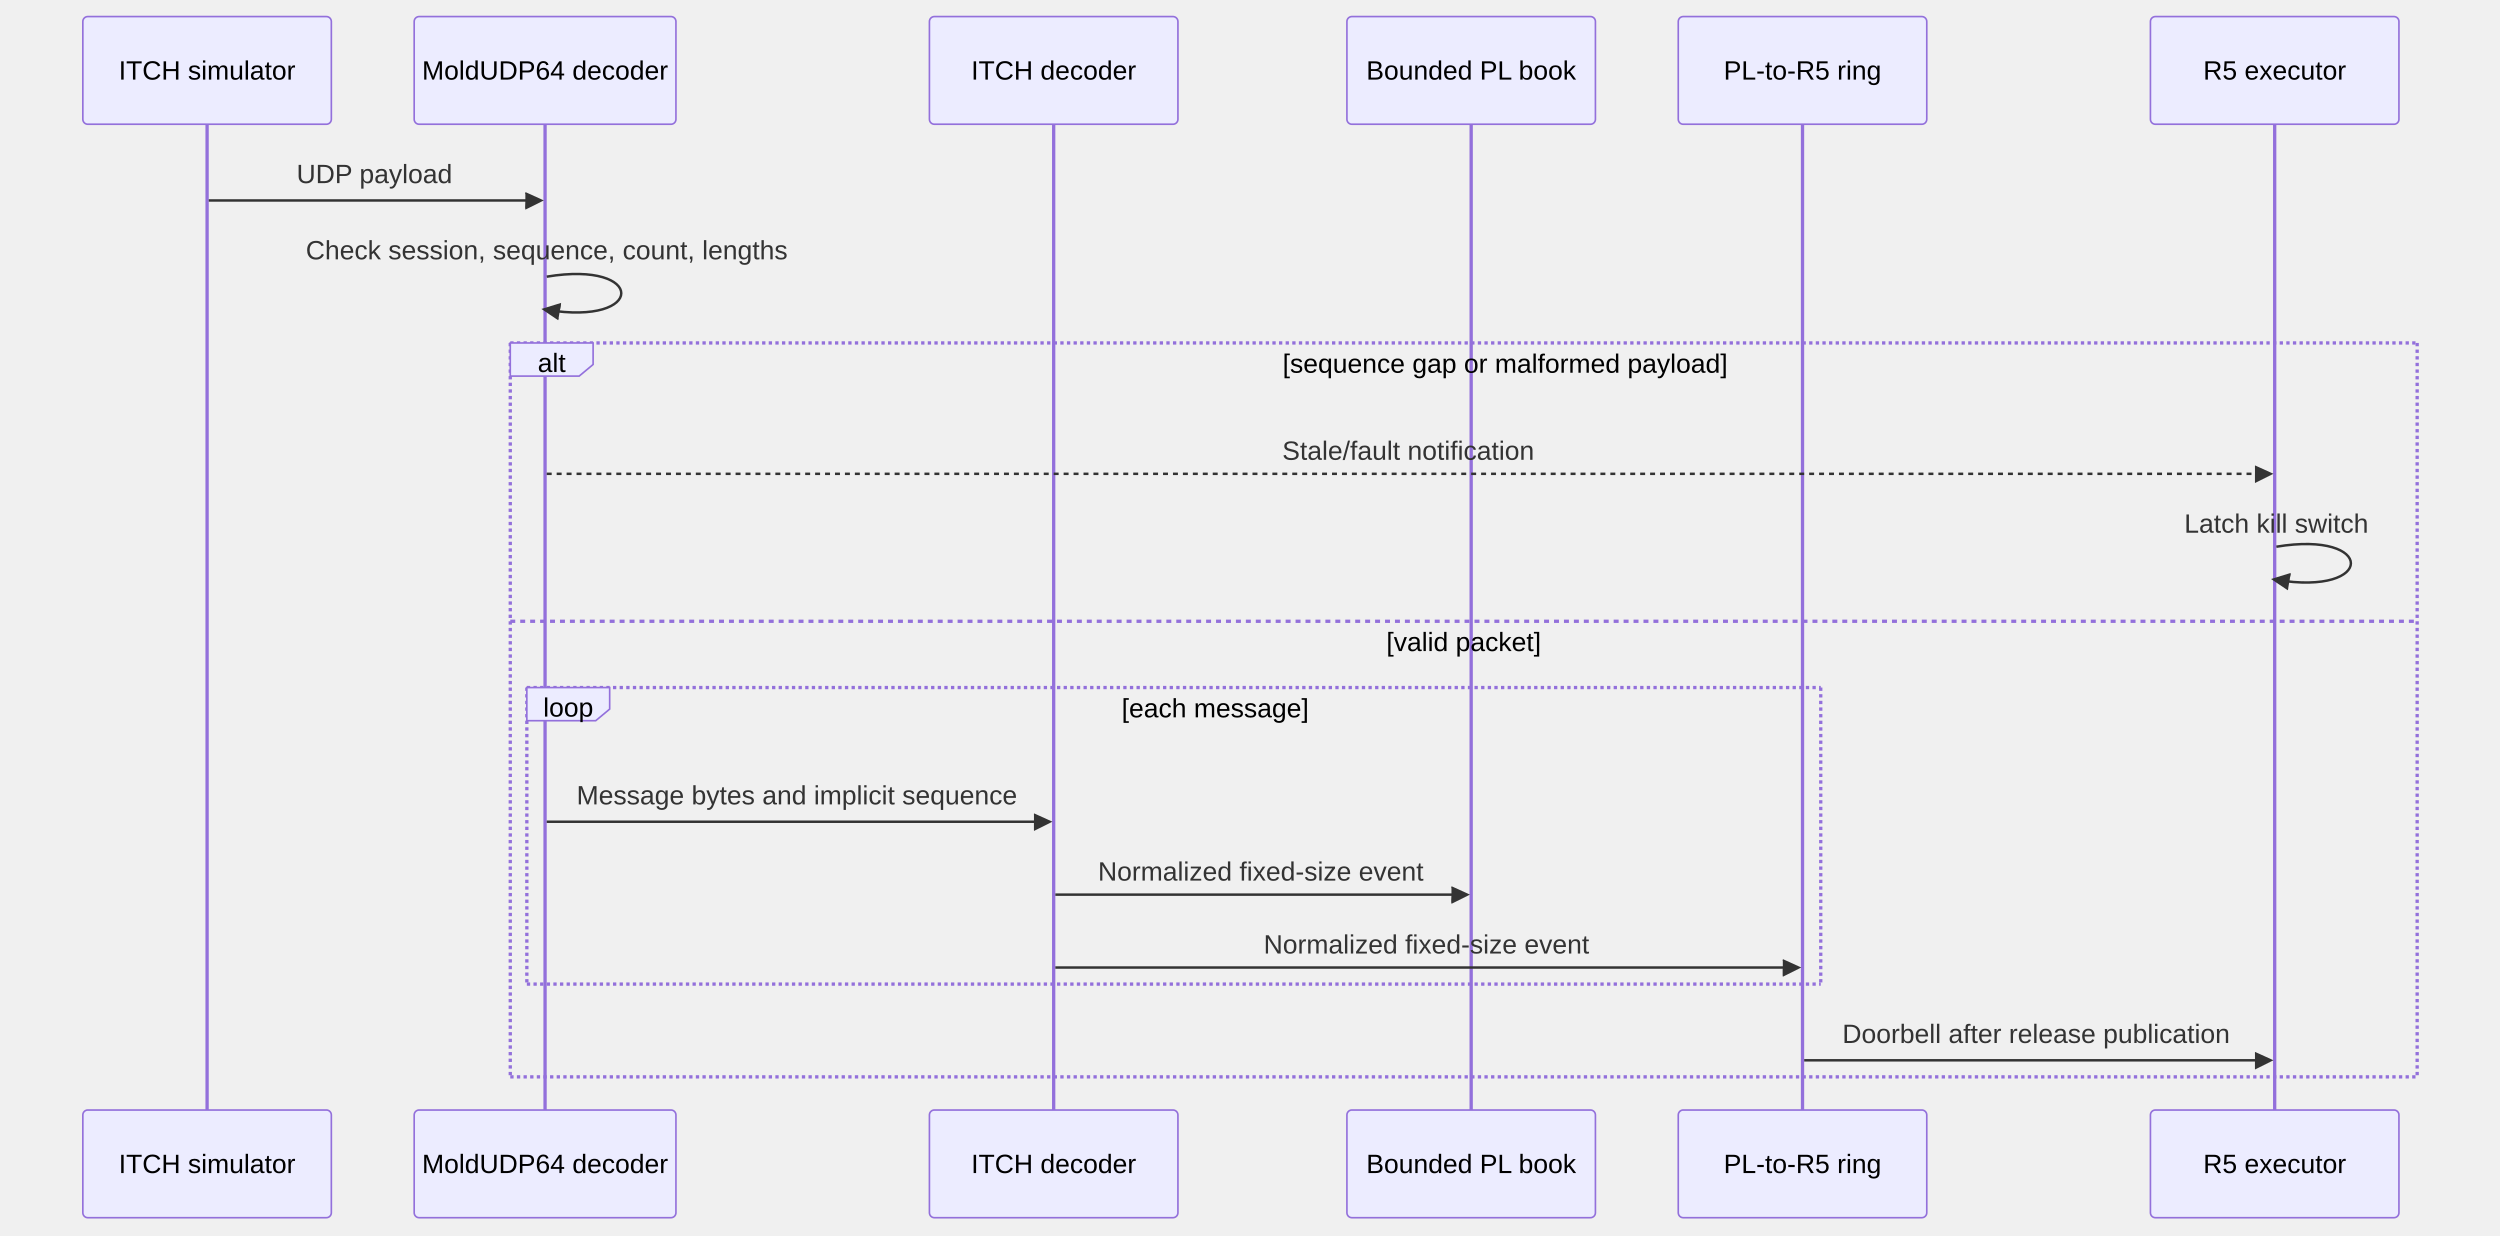
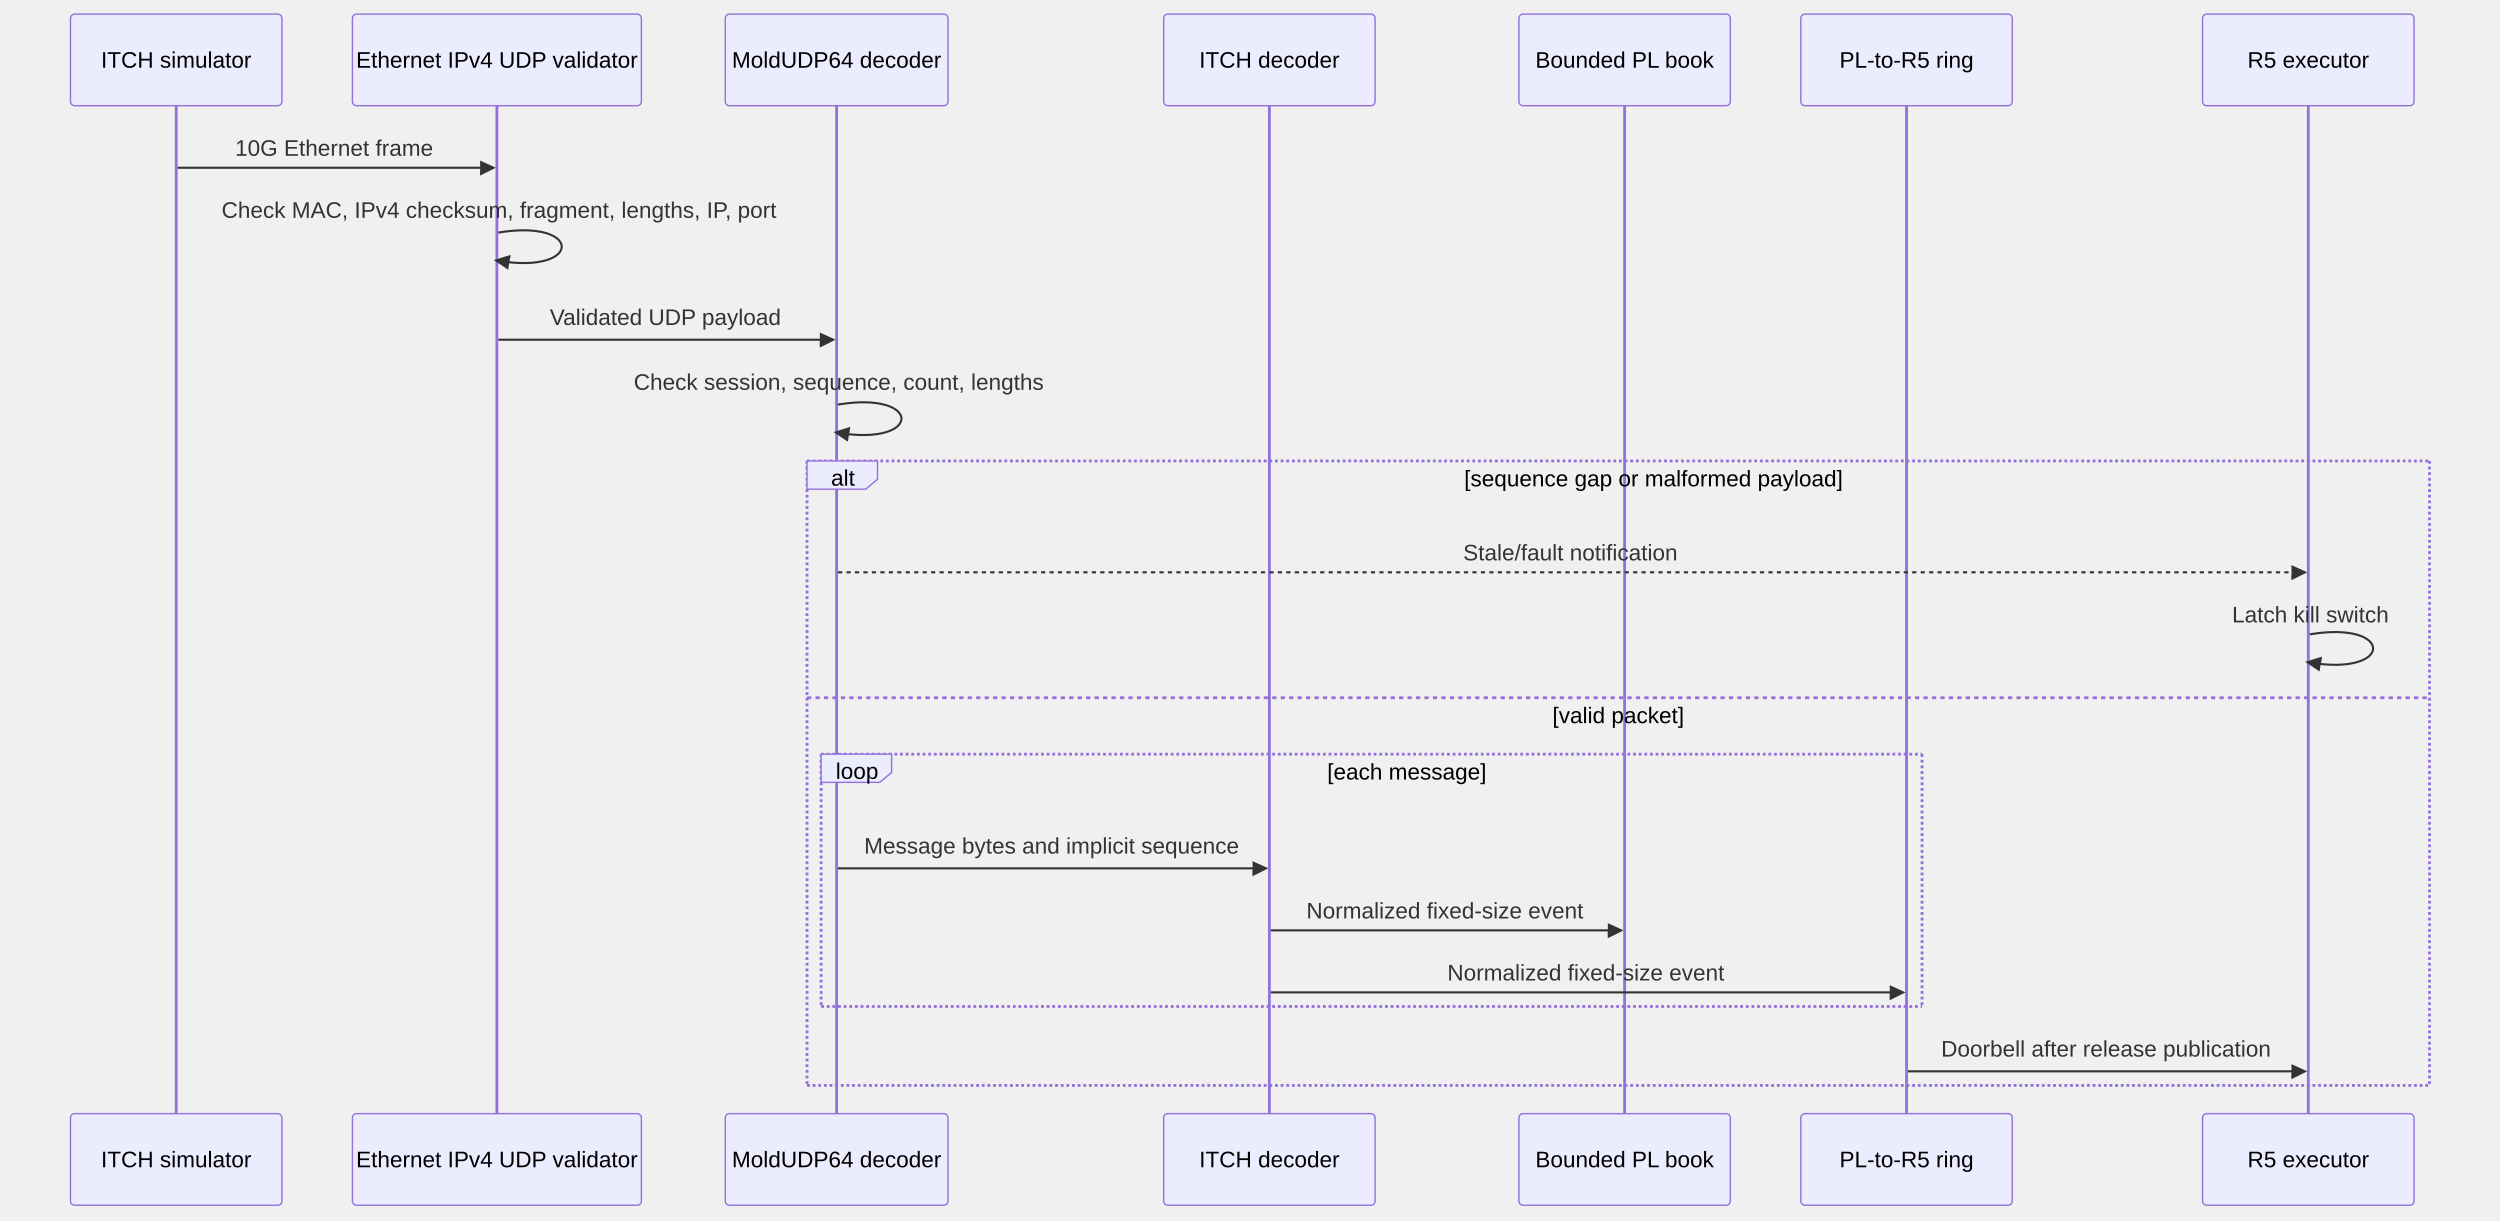
- <svg xmlns="http://www.w3.org/2000/svg" id="my-svg" width="100%" style="max-width: 1509px; background-color: transparent;" viewBox="-50 -10 1509 746" role="graphics-document document" aria-roledescription="sequence">
-   <g>
-     <rect x="1248" y="660" fill="#eaeaea" stroke="#666" width="150" height="65" name="Exec" rx="3" ry="3" class="actor actor-bottom" />
-     <text x="1323" y="692.5" dominant-baseline="central" alignment-baseline="central" class="actor actor-box" style="text-anchor: middle; font-size: 16px; font-weight: 400;">
-       <tspan x="1323" dy="0">R5 executor</tspan>
-     </text>
-   </g>
-   <g>
-     <rect x="963" y="660" fill="#eaeaea" stroke="#666" width="150" height="65" name="Ring" rx="3" ry="3" class="actor actor-bottom" />
-     <text x="1038" y="692.5" dominant-baseline="central" alignment-baseline="central" class="actor actor-box" style="text-anchor: middle; font-size: 16px; font-weight: 400;">
-       <tspan x="1038" dy="0">PL-to-R5 ring</tspan>
-     </text>
-   </g>
-   <g>
-     <rect x="763" y="660" fill="#eaeaea" stroke="#666" width="150" height="65" name="Book" rx="3" ry="3" class="actor actor-bottom" />
-     <text x="838" y="692.5" dominant-baseline="central" alignment-baseline="central" class="actor actor-box" style="text-anchor: middle; font-size: 16px; font-weight: 400;">
-       <tspan x="838" dy="0">Bounded PL book</tspan>
-     </text>
-   </g>
-   <g>
-     <rect x="511" y="660" fill="#eaeaea" stroke="#666" width="150" height="65" name="Itch" rx="3" ry="3" class="actor actor-bottom" />
-     <text x="586" y="692.5" dominant-baseline="central" alignment-baseline="central" class="actor actor-box" style="text-anchor: middle; font-size: 16px; font-weight: 400;">
-       <tspan x="586" dy="0">ITCH decoder</tspan>
-     </text>
-   </g>
-   <g>
-     <rect x="200" y="660" fill="#eaeaea" stroke="#666" width="158" height="65" name="Mold" rx="3" ry="3" class="actor actor-bottom" />
-     <text x="279" y="692.5" dominant-baseline="central" alignment-baseline="central" class="actor actor-box" style="text-anchor: middle; font-size: 16px; font-weight: 400;">
-       <tspan x="279" dy="0">MoldUDP64 decoder</tspan>
-     </text>
-   </g>
-   <g>
-     <rect x="0" y="660" fill="#eaeaea" stroke="#666" width="150" height="65" name="Sim" rx="3" ry="3" class="actor actor-bottom" />
-     <text x="75" y="692.5" dominant-baseline="central" alignment-baseline="central" class="actor actor-box" style="text-anchor: middle; font-size: 16px; font-weight: 400;">
+ <svg xmlns="http://www.w3.org/2000/svg" id="my-svg" width="100%" style="max-width: 1773.5px; background-color: transparent;" viewBox="-50 -10 1773.5 866" role="graphics-document document" aria-roledescription="sequence">
+   <g>
+     <rect x="1512.5" y="780" fill="#eaeaea" stroke="#666" width="150" height="65" name="Exec" rx="3" ry="3" class="actor actor-bottom" />
+     <text x="1587.5" y="812.5" dominant-baseline="central" alignment-baseline="central" class="actor actor-box" style="text-anchor: middle; font-size: 16px; font-weight: 400;">
+       <tspan x="1587.5" dy="0">R5 executor</tspan>
+     </text>
+   </g>
+   <g>
+     <rect x="1227.5" y="780" fill="#eaeaea" stroke="#666" width="150" height="65" name="Ring" rx="3" ry="3" class="actor actor-bottom" />
+     <text x="1302.5" y="812.5" dominant-baseline="central" alignment-baseline="central" class="actor actor-box" style="text-anchor: middle; font-size: 16px; font-weight: 400;">
+       <tspan x="1302.5" dy="0">PL-to-R5 ring</tspan>
+     </text>
+   </g>
+   <g>
+     <rect x="1027.5" y="780" fill="#eaeaea" stroke="#666" width="150" height="65" name="Book" rx="3" ry="3" class="actor actor-bottom" />
+     <text x="1102.5" y="812.5" dominant-baseline="central" alignment-baseline="central" class="actor actor-box" style="text-anchor: middle; font-size: 16px; font-weight: 400;">
+       <tspan x="1102.5" dy="0">Bounded PL book</tspan>
+     </text>
+   </g>
+   <g>
+     <rect x="775.5" y="780" fill="#eaeaea" stroke="#666" width="150" height="65" name="Itch" rx="3" ry="3" class="actor actor-bottom" />
+     <text x="850.5" y="812.5" dominant-baseline="central" alignment-baseline="central" class="actor actor-box" style="text-anchor: middle; font-size: 16px; font-weight: 400;">
+       <tspan x="850.5" dy="0">ITCH decoder</tspan>
+     </text>
+   </g>
+   <g>
+     <rect x="464.5" y="780" fill="#eaeaea" stroke="#666" width="158" height="65" name="Mold" rx="3" ry="3" class="actor actor-bottom" />
+     <text x="543.5" y="812.5" dominant-baseline="central" alignment-baseline="central" class="actor actor-box" style="text-anchor: middle; font-size: 16px; font-weight: 400;">
+       <tspan x="543.5" dy="0">MoldUDP64 decoder</tspan>
+     </text>
+   </g>
+   <g>
+     <rect x="200" y="780" fill="#eaeaea" stroke="#666" width="205" height="65" name="UDP" rx="3" ry="3" class="actor actor-bottom" />
+     <text x="302.5" y="812.5" dominant-baseline="central" alignment-baseline="central" class="actor actor-box" style="text-anchor: middle; font-size: 16px; font-weight: 400;">
+       <tspan x="302.5" dy="0">Ethernet IPv4 UDP validator</tspan>
+     </text>
+   </g>
+   <g>
+     <rect x="0" y="780" fill="#eaeaea" stroke="#666" width="150" height="65" name="Sim" rx="3" ry="3" class="actor actor-bottom" />
+     <text x="75" y="812.5" dominant-baseline="central" alignment-baseline="central" class="actor actor-box" style="text-anchor: middle; font-size: 16px; font-weight: 400;">
      <tspan x="75" dy="0">ITCH simulator</tspan>
    </text>
  </g>
  <g>
-     <line id="actor5" x1="1323" y1="65" x2="1323" y2="660" class="actor-line 200" stroke-width="0.5px" stroke="#999" name="Exec" data-et="life-line" data-id="Exec" />
-     <g id="root-5" data-et="participant" data-type="participant" data-id="Exec">
-       <rect x="1248" y="0" fill="#eaeaea" stroke="#666" width="150" height="65" name="Exec" rx="3" ry="3" class="actor actor-top" />
-       <text x="1323" y="32.5" dominant-baseline="central" alignment-baseline="central" class="actor actor-box" style="text-anchor: middle; font-size: 16px; font-weight: 400;">
-         <tspan x="1323" dy="0">R5 executor</tspan>
-       </text>
-     </g>
-   </g>
-   <g>
-     <line id="actor4" x1="1038" y1="65" x2="1038" y2="660" class="actor-line 200" stroke-width="0.5px" stroke="#999" name="Ring" data-et="life-line" data-id="Ring" />
-     <g id="root-4" data-et="participant" data-type="participant" data-id="Ring">
-       <rect x="963" y="0" fill="#eaeaea" stroke="#666" width="150" height="65" name="Ring" rx="3" ry="3" class="actor actor-top" />
-       <text x="1038" y="32.5" dominant-baseline="central" alignment-baseline="central" class="actor actor-box" style="text-anchor: middle; font-size: 16px; font-weight: 400;">
-         <tspan x="1038" dy="0">PL-to-R5 ring</tspan>
-       </text>
-     </g>
-   </g>
-   <g>
-     <line id="actor3" x1="838" y1="65" x2="838" y2="660" class="actor-line 200" stroke-width="0.5px" stroke="#999" name="Book" data-et="life-line" data-id="Book" />
-     <g id="root-3" data-et="participant" data-type="participant" data-id="Book">
-       <rect x="763" y="0" fill="#eaeaea" stroke="#666" width="150" height="65" name="Book" rx="3" ry="3" class="actor actor-top" />
-       <text x="838" y="32.5" dominant-baseline="central" alignment-baseline="central" class="actor actor-box" style="text-anchor: middle; font-size: 16px; font-weight: 400;">
-         <tspan x="838" dy="0">Bounded PL book</tspan>
-       </text>
-     </g>
-   </g>
-   <g>
-     <line id="actor2" x1="586" y1="65" x2="586" y2="660" class="actor-line 200" stroke-width="0.5px" stroke="#999" name="Itch" data-et="life-line" data-id="Itch" />
-     <g id="root-2" data-et="participant" data-type="participant" data-id="Itch">
-       <rect x="511" y="0" fill="#eaeaea" stroke="#666" width="150" height="65" name="Itch" rx="3" ry="3" class="actor actor-top" />
-       <text x="586" y="32.5" dominant-baseline="central" alignment-baseline="central" class="actor actor-box" style="text-anchor: middle; font-size: 16px; font-weight: 400;">
-         <tspan x="586" dy="0">ITCH decoder</tspan>
-       </text>
-     </g>
-   </g>
-   <g>
-     <line id="actor1" x1="279" y1="65" x2="279" y2="660" class="actor-line 200" stroke-width="0.5px" stroke="#999" name="Mold" data-et="life-line" data-id="Mold" />
-     <g id="root-1" data-et="participant" data-type="participant" data-id="Mold">
-       <rect x="200" y="0" fill="#eaeaea" stroke="#666" width="158" height="65" name="Mold" rx="3" ry="3" class="actor actor-top" />
-       <text x="279" y="32.5" dominant-baseline="central" alignment-baseline="central" class="actor actor-box" style="text-anchor: middle; font-size: 16px; font-weight: 400;">
-         <tspan x="279" dy="0">MoldUDP64 decoder</tspan>
-       </text>
-     </g>
-   </g>
-   <g>
-     <line id="actor0" x1="75" y1="65" x2="75" y2="660" class="actor-line 200" stroke-width="0.5px" stroke="#999" name="Sim" data-et="life-line" data-id="Sim" />
+     <line id="actor6" x1="1587.5" y1="65" x2="1587.5" y2="780" class="actor-line 200" stroke-width="0.5px" stroke="#999" name="Exec" data-et="life-line" data-id="Exec" />
+     <g id="root-6" data-et="participant" data-type="participant" data-id="Exec">
+       <rect x="1512.5" y="0" fill="#eaeaea" stroke="#666" width="150" height="65" name="Exec" rx="3" ry="3" class="actor actor-top" />
+       <text x="1587.5" y="32.5" dominant-baseline="central" alignment-baseline="central" class="actor actor-box" style="text-anchor: middle; font-size: 16px; font-weight: 400;">
+         <tspan x="1587.5" dy="0">R5 executor</tspan>
+       </text>
+     </g>
+   </g>
+   <g>
+     <line id="actor5" x1="1302.5" y1="65" x2="1302.5" y2="780" class="actor-line 200" stroke-width="0.5px" stroke="#999" name="Ring" data-et="life-line" data-id="Ring" />
+     <g id="root-5" data-et="participant" data-type="participant" data-id="Ring">
+       <rect x="1227.5" y="0" fill="#eaeaea" stroke="#666" width="150" height="65" name="Ring" rx="3" ry="3" class="actor actor-top" />
+       <text x="1302.5" y="32.5" dominant-baseline="central" alignment-baseline="central" class="actor actor-box" style="text-anchor: middle; font-size: 16px; font-weight: 400;">
+         <tspan x="1302.5" dy="0">PL-to-R5 ring</tspan>
+       </text>
+     </g>
+   </g>
+   <g>
+     <line id="actor4" x1="1102.5" y1="65" x2="1102.5" y2="780" class="actor-line 200" stroke-width="0.5px" stroke="#999" name="Book" data-et="life-line" data-id="Book" />
+     <g id="root-4" data-et="participant" data-type="participant" data-id="Book">
+       <rect x="1027.5" y="0" fill="#eaeaea" stroke="#666" width="150" height="65" name="Book" rx="3" ry="3" class="actor actor-top" />
+       <text x="1102.5" y="32.5" dominant-baseline="central" alignment-baseline="central" class="actor actor-box" style="text-anchor: middle; font-size: 16px; font-weight: 400;">
+         <tspan x="1102.5" dy="0">Bounded PL book</tspan>
+       </text>
+     </g>
+   </g>
+   <g>
+     <line id="actor3" x1="850.5" y1="65" x2="850.5" y2="780" class="actor-line 200" stroke-width="0.5px" stroke="#999" name="Itch" data-et="life-line" data-id="Itch" />
+     <g id="root-3" data-et="participant" data-type="participant" data-id="Itch">
+       <rect x="775.5" y="0" fill="#eaeaea" stroke="#666" width="150" height="65" name="Itch" rx="3" ry="3" class="actor actor-top" />
+       <text x="850.5" y="32.5" dominant-baseline="central" alignment-baseline="central" class="actor actor-box" style="text-anchor: middle; font-size: 16px; font-weight: 400;">
+         <tspan x="850.5" dy="0">ITCH decoder</tspan>
+       </text>
+     </g>
+   </g>
+   <g>
+     <line id="actor2" x1="543.5" y1="65" x2="543.5" y2="780" class="actor-line 200" stroke-width="0.5px" stroke="#999" name="Mold" data-et="life-line" data-id="Mold" />
+     <g id="root-2" data-et="participant" data-type="participant" data-id="Mold">
+       <rect x="464.5" y="0" fill="#eaeaea" stroke="#666" width="158" height="65" name="Mold" rx="3" ry="3" class="actor actor-top" />
+       <text x="543.5" y="32.5" dominant-baseline="central" alignment-baseline="central" class="actor actor-box" style="text-anchor: middle; font-size: 16px; font-weight: 400;">
+         <tspan x="543.5" dy="0">MoldUDP64 decoder</tspan>
+       </text>
+     </g>
+   </g>
+   <g>
+     <line id="actor1" x1="302.5" y1="65" x2="302.5" y2="780" class="actor-line 200" stroke-width="0.5px" stroke="#999" name="UDP" data-et="life-line" data-id="UDP" />
+     <g id="root-1" data-et="participant" data-type="participant" data-id="UDP">
+       <rect x="200" y="0" fill="#eaeaea" stroke="#666" width="205" height="65" name="UDP" rx="3" ry="3" class="actor actor-top" />
+       <text x="302.5" y="32.5" dominant-baseline="central" alignment-baseline="central" class="actor actor-box" style="text-anchor: middle; font-size: 16px; font-weight: 400;">
+         <tspan x="302.5" dy="0">Ethernet IPv4 UDP validator</tspan>
+       </text>
+     </g>
+   </g>
+   <g>
+     <line id="actor0" x1="75" y1="65" x2="75" y2="780" class="actor-line 200" stroke-width="0.5px" stroke="#999" name="Sim" data-et="life-line" data-id="Sim" />
    <g id="root-0" data-et="participant" data-type="participant" data-id="Sim">
      <rect x="0" y="0" fill="#eaeaea" stroke="#666" width="150" height="65" name="Sim" rx="3" ry="3" class="actor actor-top" />
      <text x="75" y="32.5" dominant-baseline="central" alignment-baseline="central" class="actor actor-box" style="text-anchor: middle; font-size: 16px; font-weight: 400;">
        <tspan x="75" dy="0">ITCH simulator</tspan>
      </text>
    </g>
  </g>
  <style>#my-svg{font-family:"trebuchet ms",verdana,arial,sans-serif;font-size:16px;fill:#333;}@keyframes edge-animation-frame{from{stroke-dashoffset:0;}}@keyframes dash{to{stroke-dashoffset:0;}}#my-svg .edge-animation-slow{stroke-dasharray:9,5!important;stroke-dashoffset:900;animation:dash 50s linear infinite;stroke-linecap:round;}#my-svg .edge-animation-fast{stroke-dasharray:9,5!important;stroke-dashoffset:900;animation:dash 20s linear infinite;stroke-linecap:round;}#my-svg .error-icon{fill:#552222;}#my-svg .error-text{fill:#552222;stroke:#552222;}#my-svg .edge-thickness-normal{stroke-width:1px;}#my-svg .edge-thickness-thick{stroke-width:3.5px;}#my-svg .edge-pattern-solid{stroke-dasharray:0;}#my-svg .edge-thickness-invisible{stroke-width:0;fill:none;}#my-svg .edge-pattern-dashed{stroke-dasharray:3;}#my-svg .edge-pattern-dotted{stroke-dasharray:2;}#my-svg .marker{fill:#333333;stroke:#333333;}#my-svg .marker.cross{stroke:#333333;}#my-svg svg{font-family:"trebuchet ms",verdana,arial,sans-serif;font-size:16px;}#my-svg p{margin:0;}#my-svg .actor{stroke:#9370DB;fill:#ECECFF;stroke-width:1;}#my-svg rect.actor.outer-path[data-look="neo"]{filter:drop-shadow(1px 2px 2px rgba(185, 185, 185, 1));}#my-svg rect.note[data-look="neo"]{stroke:#aaaa33;fill:#fff5ad;filter:drop-shadow(1px 2px 2px rgba(185, 185, 185, 1));}#my-svg text.actor&gt;tspan{fill:black;stroke:none;}#my-svg .actor-line{stroke:#9370DB;}#my-svg .innerArc{stroke-width:1.5;stroke-dasharray:none;}#my-svg .messageLine0{stroke-width:1.5;stroke-dasharray:none;stroke:#333;}#my-svg .messageLine1{stroke-width:1.5;stroke-dasharray:2,2;stroke:#333;}#my-svg [id$="-arrowhead"] path{fill:#333;stroke:#333;}#my-svg .sequenceNumber{fill:white;}#my-svg [id$="-sequencenumber"]{fill:#333;}#my-svg [id$="-crosshead"] path{fill:#333;stroke:#333;}#my-svg .messageText{fill:#333;stroke:none;}#my-svg .labelBox{stroke:#9370DB;fill:#ECECFF;filter:none;}#my-svg .labelText,#my-svg .labelText&gt;tspan{fill:black;stroke:none;}#my-svg .loopText,#my-svg .loopText&gt;tspan{fill:black;stroke:none;}#my-svg .sectionTitle,#my-svg .sectionTitle&gt;tspan{fill:black;stroke:none;}#my-svg .loopLine{stroke-width:2px;stroke-dasharray:2,2;stroke:#9370DB;fill:#9370DB;}#my-svg .note{stroke:#aaaa33;fill:#fff5ad;}#my-svg .noteText,#my-svg .noteText&gt;tspan{fill:black;stroke:none;font-weight:normal;}#my-svg .activation0{fill:#f4f4f4;stroke:#666;}#my-svg .activation1{fill:#f4f4f4;stroke:#666;}#my-svg .activation2{fill:#f4f4f4;stroke:#666;}#my-svg .actorPopupMenu{position:absolute;}#my-svg .actorPopupMenuPanel{position:absolute;fill:#ECECFF;box-shadow:0px 8px 16px 0px rgba(0,0,0,0.2);filter:drop-shadow(3px 5px 2px rgb(0 0 0 / 0.4));}#my-svg .actor-man circle,#my-svg line{fill:#ECECFF;stroke-width:2px;}#my-svg g rect.rect{filter:drop-shadow(1px 2px 2px rgba(185, 185, 185, 1));stroke:#9370DB;}#my-svg .node .neo-node{stroke:#9370DB;}#my-svg [data-look="neo"].node rect,#my-svg [data-look="neo"].cluster rect,#my-svg [data-look="neo"].node polygon{stroke:#9370DB;filter:drop-shadow(1px 2px 2px rgba(185, 185, 185, 1));}#my-svg [data-look="neo"].swimlane.cluster rect{filter:none;}#my-svg [data-look="neo"].node path{stroke:#9370DB;stroke-width:1px;}#my-svg [data-look="neo"].node .outer-path{filter:drop-shadow(1px 2px 2px rgba(185, 185, 185, 1));}#my-svg [data-look="neo"].node .neo-line path{stroke:#9370DB;filter:none;}#my-svg [data-look="neo"].node circle{stroke:#9370DB;filter:drop-shadow(1px 2px 2px rgba(185, 185, 185, 1));}#my-svg [data-look="neo"].node circle .state-start{fill:#000000;}#my-svg [data-look="neo"].icon-shape .icon{fill:#9370DB;filter:drop-shadow(1px 2px 2px rgba(185, 185, 185, 1));}#my-svg [data-look="neo"].icon-shape .icon-neo path{stroke:#9370DB;filter:drop-shadow(1px 2px 2px rgba(185, 185, 185, 1));}#my-svg :root{--mermaid-font-family:"trebuchet ms",verdana,arial,sans-serif;}</style>
  <g />
  <defs>
    <symbol id="my-svg-computer" width="24" height="24">
      <path transform="scale(.5)" d="M2 2v13h20v-13h-20zm18 11h-16v-9h16v9zm-10.228 6l.466-1h3.524l.467 1h-4.457zm14.228 3h-24l2-6h2.104l-1.33 4h18.45l-1.297-4h2.073l2 6zm-5-10h-14v-7h14v7z" />
    </symbol>
  </defs>
  <defs>
    <symbol id="my-svg-database" fill-rule="evenodd" clip-rule="evenodd">
      <path transform="scale(.5)" d="M12.258.001l.256.004.255.005.253.008.251.01.249.012.247.015.246.016.242.019.241.02.239.023.236.024.233.027.231.028.229.031.225.032.223.034.22.036.217.038.214.04.211.041.208.043.205.045.201.046.198.048.194.05.191.051.187.053.183.054.18.056.175.057.172.059.168.06.163.061.16.063.155.064.15.066.074.033.073.033.071.034.07.034.069.035.068.035.067.035.066.035.064.036.064.036.062.036.06.036.06.037.058.037.058.037.055.038.055.038.053.038.052.038.051.039.05.039.048.039.047.039.045.04.044.04.043.04.041.04.04.041.039.041.037.041.036.041.034.041.033.042.032.042.03.042.029.042.027.042.026.043.024.043.023.043.021.043.02.043.018.044.017.043.015.044.013.044.012.044.011.045.009.044.007.045.006.045.004.045.002.045.001.045v17l-.001.045-.002.045-.004.045-.006.045-.007.045-.009.044-.011.045-.012.044-.013.044-.015.044-.017.043-.018.044-.02.043-.021.043-.023.043-.024.043-.026.043-.027.042-.029.042-.03.042-.032.042-.033.042-.034.041-.036.041-.037.041-.039.041-.04.041-.041.04-.043.04-.044.04-.045.04-.047.039-.048.039-.05.039-.051.039-.052.038-.053.038-.055.038-.055.038-.058.037-.058.037-.06.037-.06.036-.062.036-.064.036-.064.036-.066.035-.067.035-.068.035-.069.035-.07.034-.071.034-.073.033-.074.033-.15.066-.155.064-.16.063-.163.061-.168.06-.172.059-.175.057-.18.056-.183.054-.187.053-.191.051-.194.05-.198.048-.201.046-.205.045-.208.043-.211.041-.214.04-.217.038-.22.036-.223.034-.225.032-.229.031-.231.028-.233.027-.236.024-.239.023-.241.02-.242.019-.246.016-.247.015-.249.012-.251.01-.253.008-.255.005-.256.004-.258.001-.258-.001-.256-.004-.255-.005-.253-.008-.251-.01-.249-.012-.247-.015-.245-.016-.243-.019-.241-.02-.238-.023-.236-.024-.234-.027-.231-.028-.228-.031-.226-.032-.223-.034-.22-.036-.217-.038-.214-.04-.211-.041-.208-.043-.204-.045-.201-.046-.198-.048-.195-.05-.19-.051-.187-.053-.184-.054-.179-.056-.176-.057-.172-.059-.167-.06-.164-.061-.159-.063-.155-.064-.151-.066-.074-.033-.072-.033-.072-.034-.07-.034-.069-.035-.068-.035-.067-.035-.066-.035-.064-.036-.063-.036-.062-.036-.061-.036-.06-.037-.058-.037-.057-.037-.056-.038-.055-.038-.053-.038-.052-.038-.051-.039-.049-.039-.049-.039-.046-.039-.046-.04-.044-.04-.043-.04-.041-.04-.04-.041-.039-.041-.037-.041-.036-.041-.034-.041-.033-.042-.032-.042-.03-.042-.029-.042-.027-.042-.026-.043-.024-.043-.023-.043-.021-.043-.02-.043-.018-.044-.017-.043-.015-.044-.013-.044-.012-.044-.011-.045-.009-.044-.007-.045-.006-.045-.004-.045-.002-.045-.001-.045v-17l.001-.045.002-.045.004-.045.006-.045.007-.045.009-.044.011-.045.012-.044.013-.044.015-.044.017-.043.018-.044.02-.043.021-.043.023-.043.024-.043.026-.043.027-.042.029-.042.03-.042.032-.042.033-.042.034-.041.036-.041.037-.041.039-.041.04-.041.041-.04.043-.04.044-.04.046-.04.046-.039.049-.039.049-.039.051-.039.052-.038.053-.038.055-.038.056-.038.057-.037.058-.037.06-.037.061-.036.062-.036.063-.036.064-.036.066-.035.067-.035.068-.035.069-.035.07-.034.072-.034.072-.033.074-.033.151-.066.155-.064.159-.063.164-.061.167-.06.172-.059.176-.057.179-.056.184-.054.187-.053.19-.051.195-.05.198-.048.201-.046.204-.045.208-.043.211-.041.214-.04.217-.038.22-.036.223-.034.226-.032.228-.031.231-.028.234-.027.236-.024.238-.023.241-.02.243-.019.245-.016.247-.015.249-.012.251-.01.253-.008.255-.005.256-.004.258-.001.258.001zm-9.258 20.499v.01l.001.021.003.021.004.022.005.021.006.022.007.022.009.023.01.022.011.023.012.023.013.023.015.023.016.024.017.023.018.024.019.024.021.024.022.025.023.024.024.025.052.049.056.05.061.051.066.051.07.051.075.051.079.052.084.052.088.052.092.052.097.052.102.051.105.052.11.052.114.051.119.051.123.051.127.05.131.05.135.05.139.048.144.049.147.047.152.047.155.047.16.045.163.045.167.043.171.043.176.041.178.041.183.039.187.039.19.037.194.035.197.035.202.033.204.031.209.03.212.029.216.027.219.025.222.024.226.021.23.02.233.018.236.016.24.015.243.012.246.01.249.008.253.005.256.004.259.001.26-.001.257-.004.254-.005.25-.008.247-.011.244-.012.241-.014.237-.016.233-.018.231-.021.226-.021.224-.024.22-.026.216-.027.212-.028.21-.031.205-.031.202-.034.198-.034.194-.036.191-.037.187-.039.183-.04.179-.04.175-.042.172-.043.168-.044.163-.045.16-.046.155-.046.152-.047.148-.048.143-.049.139-.049.136-.05.131-.05.126-.05.123-.051.118-.052.114-.051.11-.052.106-.052.101-.052.096-.052.092-.052.088-.053.083-.051.079-.052.074-.052.07-.051.065-.051.06-.051.056-.05.051-.05.023-.024.023-.025.021-.024.02-.024.019-.024.018-.024.017-.024.015-.023.014-.024.013-.023.012-.023.01-.023.01-.022.008-.022.006-.022.006-.022.004-.022.004-.021.001-.021.001-.021v-4.127l-.077.055-.08.053-.083.054-.085.053-.087.052-.09.052-.093.051-.095.05-.097.05-.1.049-.102.049-.105.048-.106.047-.109.047-.111.046-.114.045-.115.045-.118.044-.12.043-.122.042-.124.042-.126.041-.128.04-.13.04-.132.038-.134.038-.135.037-.138.037-.139.035-.142.035-.143.034-.144.033-.147.032-.148.031-.15.03-.151.03-.153.029-.154.027-.156.027-.158.026-.159.025-.161.024-.162.023-.163.022-.165.021-.166.02-.167.019-.169.018-.169.017-.171.016-.173.015-.173.014-.175.013-.175.012-.177.011-.178.01-.179.008-.179.008-.181.006-.182.005-.182.004-.184.003-.184.002h-.37l-.184-.002-.184-.003-.182-.004-.182-.005-.181-.006-.179-.008-.179-.008-.178-.01-.176-.011-.176-.012-.175-.013-.173-.014-.172-.015-.171-.016-.17-.017-.169-.018-.167-.019-.166-.02-.165-.021-.163-.022-.162-.023-.161-.024-.159-.025-.157-.026-.156-.027-.155-.027-.153-.029-.151-.03-.15-.03-.148-.031-.146-.032-.145-.033-.143-.034-.141-.035-.14-.035-.137-.037-.136-.037-.134-.038-.132-.038-.13-.04-.128-.04-.126-.041-.124-.042-.122-.042-.12-.044-.117-.043-.116-.045-.113-.045-.112-.046-.109-.047-.106-.047-.105-.048-.102-.049-.1-.049-.097-.05-.095-.05-.093-.052-.09-.051-.087-.052-.085-.053-.083-.054-.08-.054-.077-.054v4.127zm0-5.654v.011l.001.021.003.021.004.021.005.022.006.022.007.022.009.022.01.022.011.023.012.023.013.023.015.024.016.023.017.024.018.024.019.024.021.024.022.024.023.025.024.024.052.05.056.05.061.05.066.051.07.051.075.052.079.051.084.052.088.052.092.052.097.052.102.052.105.052.11.051.114.051.119.052.123.05.127.051.131.05.135.049.139.049.144.048.147.048.152.047.155.046.16.045.163.045.167.044.171.042.176.042.178.04.183.04.187.038.19.037.194.036.197.034.202.033.204.032.209.03.212.028.216.027.219.025.222.024.226.022.23.02.233.018.236.016.24.014.243.012.246.01.249.008.253.006.256.003.259.001.26-.001.257-.003.254-.006.25-.008.247-.01.244-.012.241-.015.237-.016.233-.018.231-.02.226-.022.224-.024.22-.025.216-.027.212-.029.21-.03.205-.032.202-.033.198-.035.194-.036.191-.037.187-.039.183-.039.179-.041.175-.042.172-.043.168-.044.163-.045.16-.045.155-.047.152-.047.148-.048.143-.048.139-.05.136-.049.131-.05.126-.051.123-.051.118-.051.114-.052.11-.052.106-.052.101-.052.096-.052.092-.052.088-.052.083-.052.079-.052.074-.051.07-.052.065-.051.06-.05.056-.051.051-.049.023-.025.023-.024.021-.025.02-.024.019-.024.018-.024.017-.024.015-.023.014-.023.013-.024.012-.022.01-.023.01-.023.008-.022.006-.022.006-.022.004-.021.004-.022.001-.021.001-.021v-4.139l-.077.054-.08.054-.083.054-.085.052-.087.053-.09.051-.093.051-.095.051-.097.05-.1.049-.102.049-.105.048-.106.047-.109.047-.111.046-.114.045-.115.044-.118.044-.12.044-.122.042-.124.042-.126.041-.128.04-.13.039-.132.039-.134.038-.135.037-.138.036-.139.036-.142.035-.143.033-.144.033-.147.033-.148.031-.15.03-.151.03-.153.028-.154.028-.156.027-.158.026-.159.025-.161.024-.162.023-.163.022-.165.021-.166.02-.167.019-.169.018-.169.017-.171.016-.173.015-.173.014-.175.013-.175.012-.177.011-.178.009-.179.009-.179.007-.181.007-.182.005-.182.004-.184.003-.184.002h-.37l-.184-.002-.184-.003-.182-.004-.182-.005-.181-.007-.179-.007-.179-.009-.178-.009-.176-.011-.176-.012-.175-.013-.173-.014-.172-.015-.171-.016-.17-.017-.169-.018-.167-.019-.166-.02-.165-.021-.163-.022-.162-.023-.161-.024-.159-.025-.157-.026-.156-.027-.155-.028-.153-.028-.151-.03-.15-.03-.148-.031-.146-.033-.145-.033-.143-.033-.141-.035-.14-.036-.137-.036-.136-.037-.134-.038-.132-.039-.13-.039-.128-.04-.126-.041-.124-.042-.122-.043-.12-.043-.117-.044-.116-.044-.113-.046-.112-.046-.109-.046-.106-.047-.105-.048-.102-.049-.1-.049-.097-.05-.095-.051-.093-.051-.09-.051-.087-.053-.085-.052-.083-.054-.08-.054-.077-.054v4.139zm0-5.666v.011l.001.02.003.022.004.021.005.022.006.021.007.022.009.023.01.022.011.023.012.023.013.023.015.023.016.024.017.024.018.023.019.024.021.025.022.024.023.024.024.025.052.05.056.05.061.05.066.051.07.051.075.052.079.051.084.052.088.052.092.052.097.052.102.052.105.051.11.052.114.051.119.051.123.051.127.05.131.05.135.05.139.049.144.048.147.048.152.047.155.046.16.045.163.045.167.043.171.043.176.042.178.04.183.04.187.038.19.037.194.036.197.034.202.033.204.032.209.03.212.028.216.027.219.025.222.024.226.021.23.02.233.018.236.017.24.014.243.012.246.01.249.008.253.006.256.003.259.001.26-.001.257-.003.254-.006.25-.008.247-.01.244-.013.241-.014.237-.016.233-.018.231-.02.226-.022.224-.024.22-.025.216-.027.212-.029.21-.03.205-.032.202-.033.198-.035.194-.036.191-.037.187-.039.183-.039.179-.041.175-.042.172-.043.168-.044.163-.045.16-.045.155-.047.152-.047.148-.048.143-.049.139-.049.136-.049.131-.051.126-.05.123-.051.118-.052.114-.051.11-.052.106-.052.101-.052.096-.052.092-.052.088-.052.083-.052.079-.052.074-.052.07-.051.065-.051.06-.051.056-.05.051-.049.023-.025.023-.025.021-.024.02-.024.019-.024.018-.024.017-.024.015-.023.014-.024.013-.023.012-.023.01-.022.01-.023.008-.022.006-.022.006-.022.004-.022.004-.021.001-.021.001-.021v-4.153l-.077.054-.08.054-.083.053-.085.053-.087.053-.09.051-.093.051-.095.051-.097.05-.1.049-.102.048-.105.048-.106.048-.109.046-.111.046-.114.046-.115.044-.118.044-.12.043-.122.043-.124.042-.126.041-.128.04-.13.039-.132.039-.134.038-.135.037-.138.036-.139.036-.142.034-.143.034-.144.033-.147.032-.148.032-.15.03-.151.03-.153.028-.154.028-.156.027-.158.026-.159.024-.161.024-.162.023-.163.023-.165.021-.166.02-.167.019-.169.018-.169.017-.171.016-.173.015-.173.014-.175.013-.175.012-.177.01-.178.01-.179.009-.179.007-.181.006-.182.006-.182.004-.184.003-.184.001-.185.001-.185-.001-.184-.001-.184-.003-.182-.004-.182-.006-.181-.006-.179-.007-.179-.009-.178-.01-.176-.01-.176-.012-.175-.013-.173-.014-.172-.015-.171-.016-.17-.017-.169-.018-.167-.019-.166-.02-.165-.021-.163-.023-.162-.023-.161-.024-.159-.024-.157-.026-.156-.027-.155-.028-.153-.028-.151-.03-.15-.03-.148-.032-.146-.032-.145-.033-.143-.034-.141-.034-.14-.036-.137-.036-.136-.037-.134-.038-.132-.039-.13-.039-.128-.041-.126-.041-.124-.041-.122-.043-.12-.043-.117-.044-.116-.044-.113-.046-.112-.046-.109-.046-.106-.048-.105-.048-.102-.048-.1-.05-.097-.049-.095-.051-.093-.051-.09-.052-.087-.052-.085-.053-.083-.053-.08-.054-.077-.054v4.153zm8.74-8.179l-.257.004-.254.005-.25.008-.247.011-.244.012-.241.014-.237.016-.233.018-.231.021-.226.022-.224.023-.22.026-.216.027-.212.028-.21.031-.205.032-.202.033-.198.034-.194.036-.191.038-.187.038-.183.04-.179.041-.175.042-.172.043-.168.043-.163.045-.16.046-.155.046-.152.048-.148.048-.143.048-.139.049-.136.05-.131.05-.126.051-.123.051-.118.051-.114.052-.11.052-.106.052-.101.052-.096.052-.092.052-.088.052-.083.052-.079.052-.074.051-.07.052-.065.051-.06.05-.056.05-.051.05-.023.025-.023.024-.021.024-.02.025-.019.024-.018.024-.017.023-.015.024-.014.023-.013.023-.012.023-.01.023-.01.022-.008.022-.006.023-.006.021-.004.022-.004.021-.001.021-.001.021.001.021.001.021.004.021.004.022.006.021.006.023.008.022.01.022.01.023.012.023.013.023.014.023.015.024.017.023.018.024.019.024.02.025.021.024.023.024.023.025.051.05.056.05.06.05.065.051.07.052.074.051.079.052.083.052.088.052.092.052.096.052.101.052.106.052.11.052.114.052.118.051.123.051.126.051.131.05.136.05.139.049.143.048.148.048.152.048.155.046.16.046.163.045.168.043.172.043.175.042.179.041.183.04.187.038.191.038.194.036.198.034.202.033.205.032.21.031.212.028.216.027.22.026.224.023.226.022.231.021.233.018.237.016.241.014.244.012.247.011.25.008.254.005.257.004.26.001.26-.001.257-.004.254-.005.25-.008.247-.011.244-.012.241-.014.237-.016.233-.018.231-.021.226-.022.224-.023.22-.026.216-.027.212-.028.21-.031.205-.032.202-.033.198-.034.194-.036.191-.038.187-.038.183-.04.179-.041.175-.042.172-.043.168-.043.163-.045.16-.046.155-.046.152-.048.148-.048.143-.048.139-.049.136-.05.131-.05.126-.051.123-.051.118-.051.114-.052.11-.052.106-.052.101-.052.096-.052.092-.052.088-.052.083-.052.079-.052.074-.051.07-.052.065-.051.06-.05.056-.05.051-.05.023-.025.023-.024.021-.024.02-.025.019-.024.018-.024.017-.023.015-.024.014-.023.013-.023.012-.023.01-.023.01-.022.008-.022.006-.023.006-.021.004-.022.004-.021.001-.021.001-.021-.001-.021-.001-.021-.004-.021-.004-.022-.006-.021-.006-.023-.008-.022-.01-.022-.01-.023-.012-.023-.013-.023-.014-.023-.015-.024-.017-.023-.018-.024-.019-.024-.02-.025-.021-.024-.023-.024-.023-.025-.051-.05-.056-.05-.06-.05-.065-.051-.07-.052-.074-.051-.079-.052-.083-.052-.088-.052-.092-.052-.096-.052-.101-.052-.106-.052-.11-.052-.114-.052-.118-.051-.123-.051-.126-.051-.131-.05-.136-.05-.139-.049-.143-.048-.148-.048-.152-.048-.155-.046-.16-.046-.163-.045-.168-.043-.172-.043-.175-.042-.179-.041-.183-.04-.187-.038-.191-.038-.194-.036-.198-.034-.202-.033-.205-.032-.21-.031-.212-.028-.216-.027-.22-.026-.224-.023-.226-.022-.231-.021-.233-.018-.237-.016-.241-.014-.244-.012-.247-.011-.25-.008-.254-.005-.257-.004-.26-.001-.26.001z" />
    </symbol>
  </defs>
  <defs>
    <symbol id="my-svg-clock" width="24" height="24">
      <path transform="scale(.5)" d="M12 2c5.514 0 10 4.486 10 10s-4.486 10-10 10-10-4.486-10-10 4.486-10 10-10zm0-2c-6.627 0-12 5.373-12 12s5.373 12 12 12 12-5.373 12-12-5.373-12-12-12zm5.848 12.459c.202.038.202.333.001.372-1.907.361-6.045 1.111-6.547 1.111-.719 0-1.301-.582-1.301-1.301 0-.512.77-5.447 1.125-7.445.034-.192.312-.181.343.014l.985 6.238 5.394 1.011z" />
    </symbol>
  </defs>
  <defs>
    <marker id="my-svg-arrowhead" refX="7.9" refY="5" markerUnits="userSpaceOnUse" markerWidth="12" markerHeight="12" orient="auto-start-reverse">
      <path d="M -1 0 L 10 5 L 0 10 z" />
    </marker>
  </defs>
  <defs>
    <marker id="my-svg-crosshead" markerWidth="15" markerHeight="8" orient="auto" refX="4" refY="4.5">
      <path fill="none" stroke="#000000" stroke-width="1pt" d="M 1,2 L 6,7 M 6,2 L 1,7" style="stroke-dasharray: 0, 0;" />
    </marker>
  </defs>
  <defs>
    <marker id="my-svg-filled-head" refX="15.5" refY="7" markerWidth="20" markerHeight="28" orient="auto">
      <path d="M 18,7 L9,13 L14,7 L9,1 Z" />
    </marker>
  </defs>
  <defs>
    <marker id="my-svg-sequencenumber" refX="15" refY="15" markerWidth="60" markerHeight="40" orient="auto">
      <circle cx="15" cy="15" r="6" />
    </marker>
  </defs>
  <defs>
    <marker id="my-svg-solidTopArrowHead" refX="7.9" refY="7.25" markerUnits="userSpaceOnUse" markerWidth="12" markerHeight="12" orient="auto-start-reverse">
      <path d="M 0 0 L 10 8 L 0 8 z" />
    </marker>
  </defs>
  <defs>
    <marker id="my-svg-solidBottomArrowHead" refX="7.9" refY="0.75" markerUnits="userSpaceOnUse" markerWidth="12" markerHeight="12" orient="auto-start-reverse">
      <path d="M 0 0 L 10 0 L 0 8 z" />
    </marker>
  </defs>
  <defs>
    <marker id="my-svg-stickTopArrowHead" refX="7.5" refY="7" markerUnits="userSpaceOnUse" markerWidth="12" markerHeight="12" orient="auto-start-reverse">
      <path d="M 0 0 L 7 7" stroke="black" stroke-width="1.5" fill="none" />
    </marker>
  </defs>
  <defs>
    <marker id="my-svg-stickBottomArrowHead" refX="7.5" refY="0" markerUnits="userSpaceOnUse" markerWidth="12" markerHeight="12" orient="auto-start-reverse">
      <path d="M 0 7 L 7 0" stroke="black" stroke-width="1.5" fill="none" />
    </marker>
  </defs>
-   <g data-et="control-structure" data-id="i10">
-     <line x1="268" y1="405" x2="1049" y2="405" class="loopLine" />
-     <line x1="1049" y1="405" x2="1049" y2="584" class="loopLine" />
-     <line x1="268" y1="584" x2="1049" y2="584" class="loopLine" />
-     <line x1="268" y1="405" x2="268" y2="584" class="loopLine" />
-     <polygon points="268,405 318,405 318,418 309.6,425 268,425" class="labelBox" />
-     <text x="293" y="418" text-anchor="middle" dominant-baseline="middle" alignment-baseline="middle" class="labelText" style="font-size: 16px; font-weight: 400;">loop</text>
-     <text x="683.5" y="423" text-anchor="middle" class="loopText" style="font-size: 16px; font-weight: 400;">
-       <tspan x="683.5">[each message]</tspan>
-     </text>
-   </g>
  <g data-et="control-structure" data-id="i12">
-     <line x1="258" y1="197" x2="1409" y2="197" class="loopLine" />
-     <line x1="1409" y1="197" x2="1409" y2="640" class="loopLine" />
-     <line x1="258" y1="640" x2="1409" y2="640" class="loopLine" />
-     <line x1="258" y1="197" x2="258" y2="640" class="loopLine" />
-     <line x1="258" y1="365" x2="1409" y2="365" class="loopLine" style="stroke-dasharray: 3, 3;" />
-     <polygon points="258,197 308,197 308,210 299.6,217 258,217" class="labelBox" />
-     <text x="283" y="210" text-anchor="middle" dominant-baseline="middle" alignment-baseline="middle" class="labelText" style="font-size: 16px; font-weight: 400;">alt</text>
-     <text x="858.5" y="215" text-anchor="middle" class="loopText" style="font-size: 16px; font-weight: 400;">
-       <tspan x="858.5">[sequence gap or malformed payload]</tspan>
-     </text>
-     <text x="833.5" y="383" text-anchor="middle" class="sectionTitle" style="font-size: 16px; font-weight: 400;">[valid packet]</text>
-   </g>
-   <text x="176" y="80" text-anchor="middle" dominant-baseline="middle" alignment-baseline="middle" class="messageText" dy="1em" style="font-size: 16px; font-weight: 400;">UDP payload</text>
-   <line x1="76" y1="111" x2="275" y2="111" class="messageLine0" data-et="message" data-id="i0" data-from="Sim" data-to="Mold" stroke-width="2" stroke="none" marker-end="url(#my-svg-arrowhead)" style="fill: none;" />
-   <text x="280" y="126" text-anchor="middle" dominant-baseline="middle" alignment-baseline="middle" class="messageText" dy="1em" style="font-size: 16px; font-weight: 400;">Check session, sequence, count, lengths</text>
-   <path d="M 280,157 C 340,147 340,187 280,177" class="messageLine0" data-et="message" data-id="i1" data-from="Mold" data-to="Mold" stroke-width="2" stroke="none" marker-end="url(#my-svg-arrowhead)" style="fill: none;" />
-   <text x="800" y="247" text-anchor="middle" dominant-baseline="middle" alignment-baseline="middle" class="messageText" dy="1em" style="font-size: 16px; font-weight: 400;">Stale/fault notification</text>
-   <line x1="280" y1="276" x2="1319" y2="276" class="messageLine1" data-et="message" data-id="i3" data-from="Mold" data-to="Exec" stroke-width="2" stroke="none" marker-end="url(#my-svg-arrowhead)" style="stroke-dasharray: 3, 3; fill: none;" />
-   <text x="1324" y="291" text-anchor="middle" dominant-baseline="middle" alignment-baseline="middle" class="messageText" dy="1em" style="font-size: 16px; font-weight: 400;">Latch kill switch</text>
-   <path d="M 1324,320 C 1384,310 1384,350 1324,340" class="messageLine0" data-et="message" data-id="i4" data-from="Exec" data-to="Exec" stroke-width="2" stroke="none" marker-end="url(#my-svg-arrowhead)" style="fill: none;" />
-   <text x="431" y="455" text-anchor="middle" dominant-baseline="middle" alignment-baseline="middle" class="messageText" dy="1em" style="font-size: 16px; font-weight: 400;">Message bytes and implicit sequence</text>
-   <line x1="280" y1="486" x2="582" y2="486" class="messageLine0" data-et="message" data-id="i7" data-from="Mold" data-to="Itch" stroke-width="2" stroke="none" marker-end="url(#my-svg-arrowhead)" style="fill: none;" />
-   <text x="711" y="501" text-anchor="middle" dominant-baseline="middle" alignment-baseline="middle" class="messageText" dy="1em" style="font-size: 16px; font-weight: 400;">Normalized fixed-size event</text>
-   <line x1="587" y1="530" x2="834" y2="530" class="messageLine0" data-et="message" data-id="i8" data-from="Itch" data-to="Book" stroke-width="2" stroke="none" marker-end="url(#my-svg-arrowhead)" style="fill: none;" />
-   <text x="811" y="545" text-anchor="middle" dominant-baseline="middle" alignment-baseline="middle" class="messageText" dy="1em" style="font-size: 16px; font-weight: 400;">Normalized fixed-size event</text>
-   <line x1="587" y1="574" x2="1034" y2="574" class="messageLine0" data-et="message" data-id="i9" data-from="Itch" data-to="Ring" stroke-width="2" stroke="none" marker-end="url(#my-svg-arrowhead)" style="fill: none;" />
-   <text x="1179" y="599" text-anchor="middle" dominant-baseline="middle" alignment-baseline="middle" class="messageText" dy="1em" style="font-size: 16px; font-weight: 400;">Doorbell after release publication</text>
-   <line x1="1039" y1="630" x2="1319" y2="630" class="messageLine0" data-et="message" data-id="i11" data-from="Ring" data-to="Exec" stroke-width="2" stroke="none" marker-end="url(#my-svg-arrowhead)" style="fill: none;" />
+     <line x1="532.5" y1="525" x2="1313.5" y2="525" class="loopLine" />
+     <line x1="1313.5" y1="525" x2="1313.5" y2="704" class="loopLine" />
+     <line x1="532.5" y1="704" x2="1313.5" y2="704" class="loopLine" />
+     <line x1="532.5" y1="525" x2="532.5" y2="704" class="loopLine" />
+     <polygon points="532.5,525 582.5,525 582.5,538 574.1,545 532.5,545" class="labelBox" />
+     <text x="558" y="538" text-anchor="middle" dominant-baseline="middle" alignment-baseline="middle" class="labelText" style="font-size: 16px; font-weight: 400;">loop</text>
+     <text x="948" y="543" text-anchor="middle" class="loopText" style="font-size: 16px; font-weight: 400;">
+       <tspan x="948">[each message]</tspan>
+     </text>
+   </g>
+   <g data-et="control-structure" data-id="i14">
+     <line x1="522.5" y1="317" x2="1673.5" y2="317" class="loopLine" />
+     <line x1="1673.5" y1="317" x2="1673.5" y2="760" class="loopLine" />
+     <line x1="522.5" y1="760" x2="1673.5" y2="760" class="loopLine" />
+     <line x1="522.5" y1="317" x2="522.5" y2="760" class="loopLine" />
+     <line x1="522.5" y1="485" x2="1673.5" y2="485" class="loopLine" style="stroke-dasharray: 3, 3;" />
+     <polygon points="522.5,317 572.5,317 572.5,330 564.1,337 522.5,337" class="labelBox" />
+     <text x="548" y="330" text-anchor="middle" dominant-baseline="middle" alignment-baseline="middle" class="labelText" style="font-size: 16px; font-weight: 400;">alt</text>
+     <text x="1123" y="335" text-anchor="middle" class="loopText" style="font-size: 16px; font-weight: 400;">
+       <tspan x="1123">[sequence gap or malformed payload]</tspan>
+     </text>
+     <text x="1098" y="503" text-anchor="middle" class="sectionTitle" style="font-size: 16px; font-weight: 400;">[valid packet]</text>
+   </g>
+   <text x="187" y="80" text-anchor="middle" dominant-baseline="middle" alignment-baseline="middle" class="messageText" dy="1em" style="font-size: 16px; font-weight: 400;">10G Ethernet frame</text>
+   <line x1="76" y1="109" x2="298.5" y2="109" class="messageLine0" data-et="message" data-id="i0" data-from="Sim" data-to="UDP" stroke-width="2" stroke="none" marker-end="url(#my-svg-arrowhead)" style="fill: none;" />
+   <text x="304" y="124" text-anchor="middle" dominant-baseline="middle" alignment-baseline="middle" class="messageText" dy="1em" style="font-size: 16px; font-weight: 400;">Check MAC, IPv4 checksum, fragment, lengths, IP, port</text>
+   <path d="M 303.5,155 C 363.5,145 363.5,185 303.5,175" class="messageLine0" data-et="message" data-id="i1" data-from="UDP" data-to="UDP" stroke-width="2" stroke="none" marker-end="url(#my-svg-arrowhead)" style="fill: none;" />
+   <text x="422" y="200" text-anchor="middle" dominant-baseline="middle" alignment-baseline="middle" class="messageText" dy="1em" style="font-size: 16px; font-weight: 400;">Validated UDP payload</text>
+   <line x1="303.5" y1="231" x2="539.5" y2="231" class="messageLine0" data-et="message" data-id="i2" data-from="UDP" data-to="Mold" stroke-width="2" stroke="none" marker-end="url(#my-svg-arrowhead)" style="fill: none;" />
+   <text x="545" y="246" text-anchor="middle" dominant-baseline="middle" alignment-baseline="middle" class="messageText" dy="1em" style="font-size: 16px; font-weight: 400;">Check session, sequence, count, lengths</text>
+   <path d="M 544.5,277 C 604.5,267 604.5,307 544.5,297" class="messageLine0" data-et="message" data-id="i3" data-from="Mold" data-to="Mold" stroke-width="2" stroke="none" marker-end="url(#my-svg-arrowhead)" style="fill: none;" />
+   <text x="1064" y="367" text-anchor="middle" dominant-baseline="middle" alignment-baseline="middle" class="messageText" dy="1em" style="font-size: 16px; font-weight: 400;">Stale/fault notification</text>
+   <line x1="544.5" y1="396" x2="1583.5" y2="396" class="messageLine1" data-et="message" data-id="i5" data-from="Mold" data-to="Exec" stroke-width="2" stroke="none" marker-end="url(#my-svg-arrowhead)" style="stroke-dasharray: 3, 3; fill: none;" />
+   <text x="1589" y="411" text-anchor="middle" dominant-baseline="middle" alignment-baseline="middle" class="messageText" dy="1em" style="font-size: 16px; font-weight: 400;">Latch kill switch</text>
+   <path d="M 1588.5,440 C 1648.5,430 1648.5,470 1588.5,460" class="messageLine0" data-et="message" data-id="i6" data-from="Exec" data-to="Exec" stroke-width="2" stroke="none" marker-end="url(#my-svg-arrowhead)" style="fill: none;" />
+   <text x="696" y="575" text-anchor="middle" dominant-baseline="middle" alignment-baseline="middle" class="messageText" dy="1em" style="font-size: 16px; font-weight: 400;">Message bytes and implicit sequence</text>
+   <line x1="544.5" y1="606" x2="846.5" y2="606" class="messageLine0" data-et="message" data-id="i9" data-from="Mold" data-to="Itch" stroke-width="2" stroke="none" marker-end="url(#my-svg-arrowhead)" style="fill: none;" />
+   <text x="975" y="621" text-anchor="middle" dominant-baseline="middle" alignment-baseline="middle" class="messageText" dy="1em" style="font-size: 16px; font-weight: 400;">Normalized fixed-size event</text>
+   <line x1="851.5" y1="650" x2="1098.5" y2="650" class="messageLine0" data-et="message" data-id="i10" data-from="Itch" data-to="Book" stroke-width="2" stroke="none" marker-end="url(#my-svg-arrowhead)" style="fill: none;" />
+   <text x="1075" y="665" text-anchor="middle" dominant-baseline="middle" alignment-baseline="middle" class="messageText" dy="1em" style="font-size: 16px; font-weight: 400;">Normalized fixed-size event</text>
+   <line x1="851.5" y1="694" x2="1298.5" y2="694" class="messageLine0" data-et="message" data-id="i11" data-from="Itch" data-to="Ring" stroke-width="2" stroke="none" marker-end="url(#my-svg-arrowhead)" style="fill: none;" />
+   <text x="1444" y="719" text-anchor="middle" dominant-baseline="middle" alignment-baseline="middle" class="messageText" dy="1em" style="font-size: 16px; font-weight: 400;">Doorbell after release publication</text>
+   <line x1="1303.5" y1="750" x2="1583.5" y2="750" class="messageLine0" data-et="message" data-id="i13" data-from="Ring" data-to="Exec" stroke-width="2" stroke="none" marker-end="url(#my-svg-arrowhead)" style="fill: none;" />
</svg>
